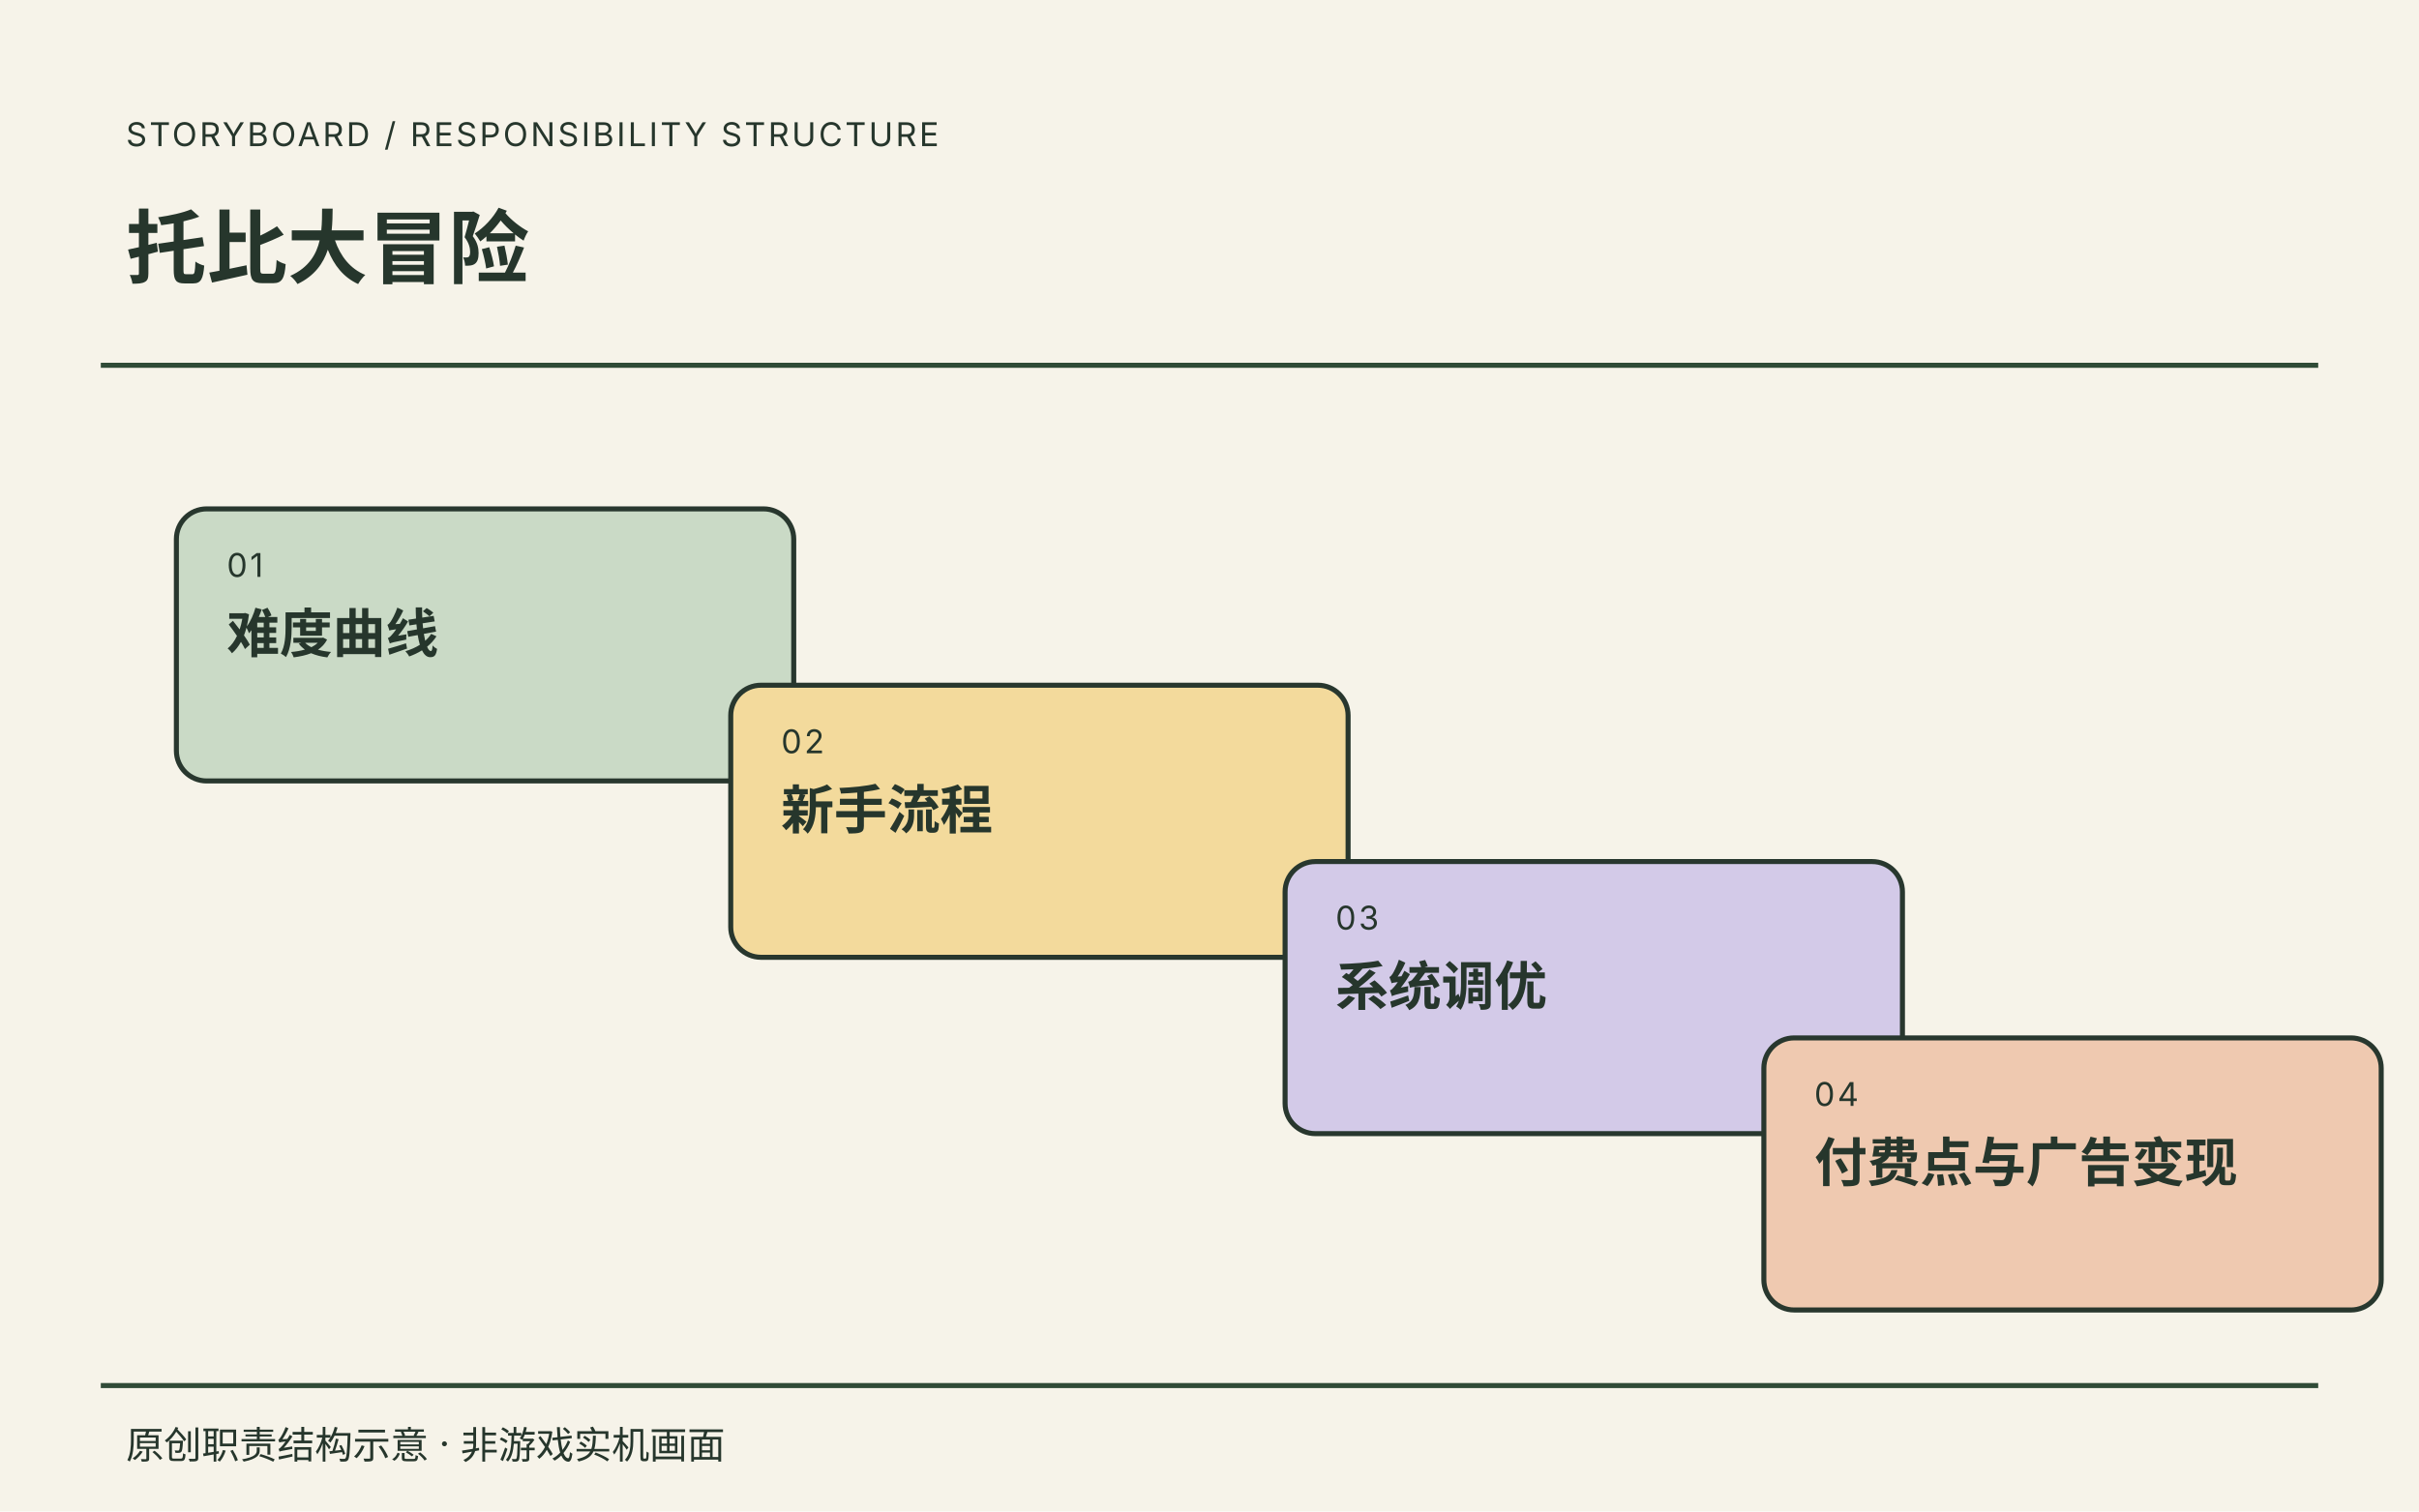
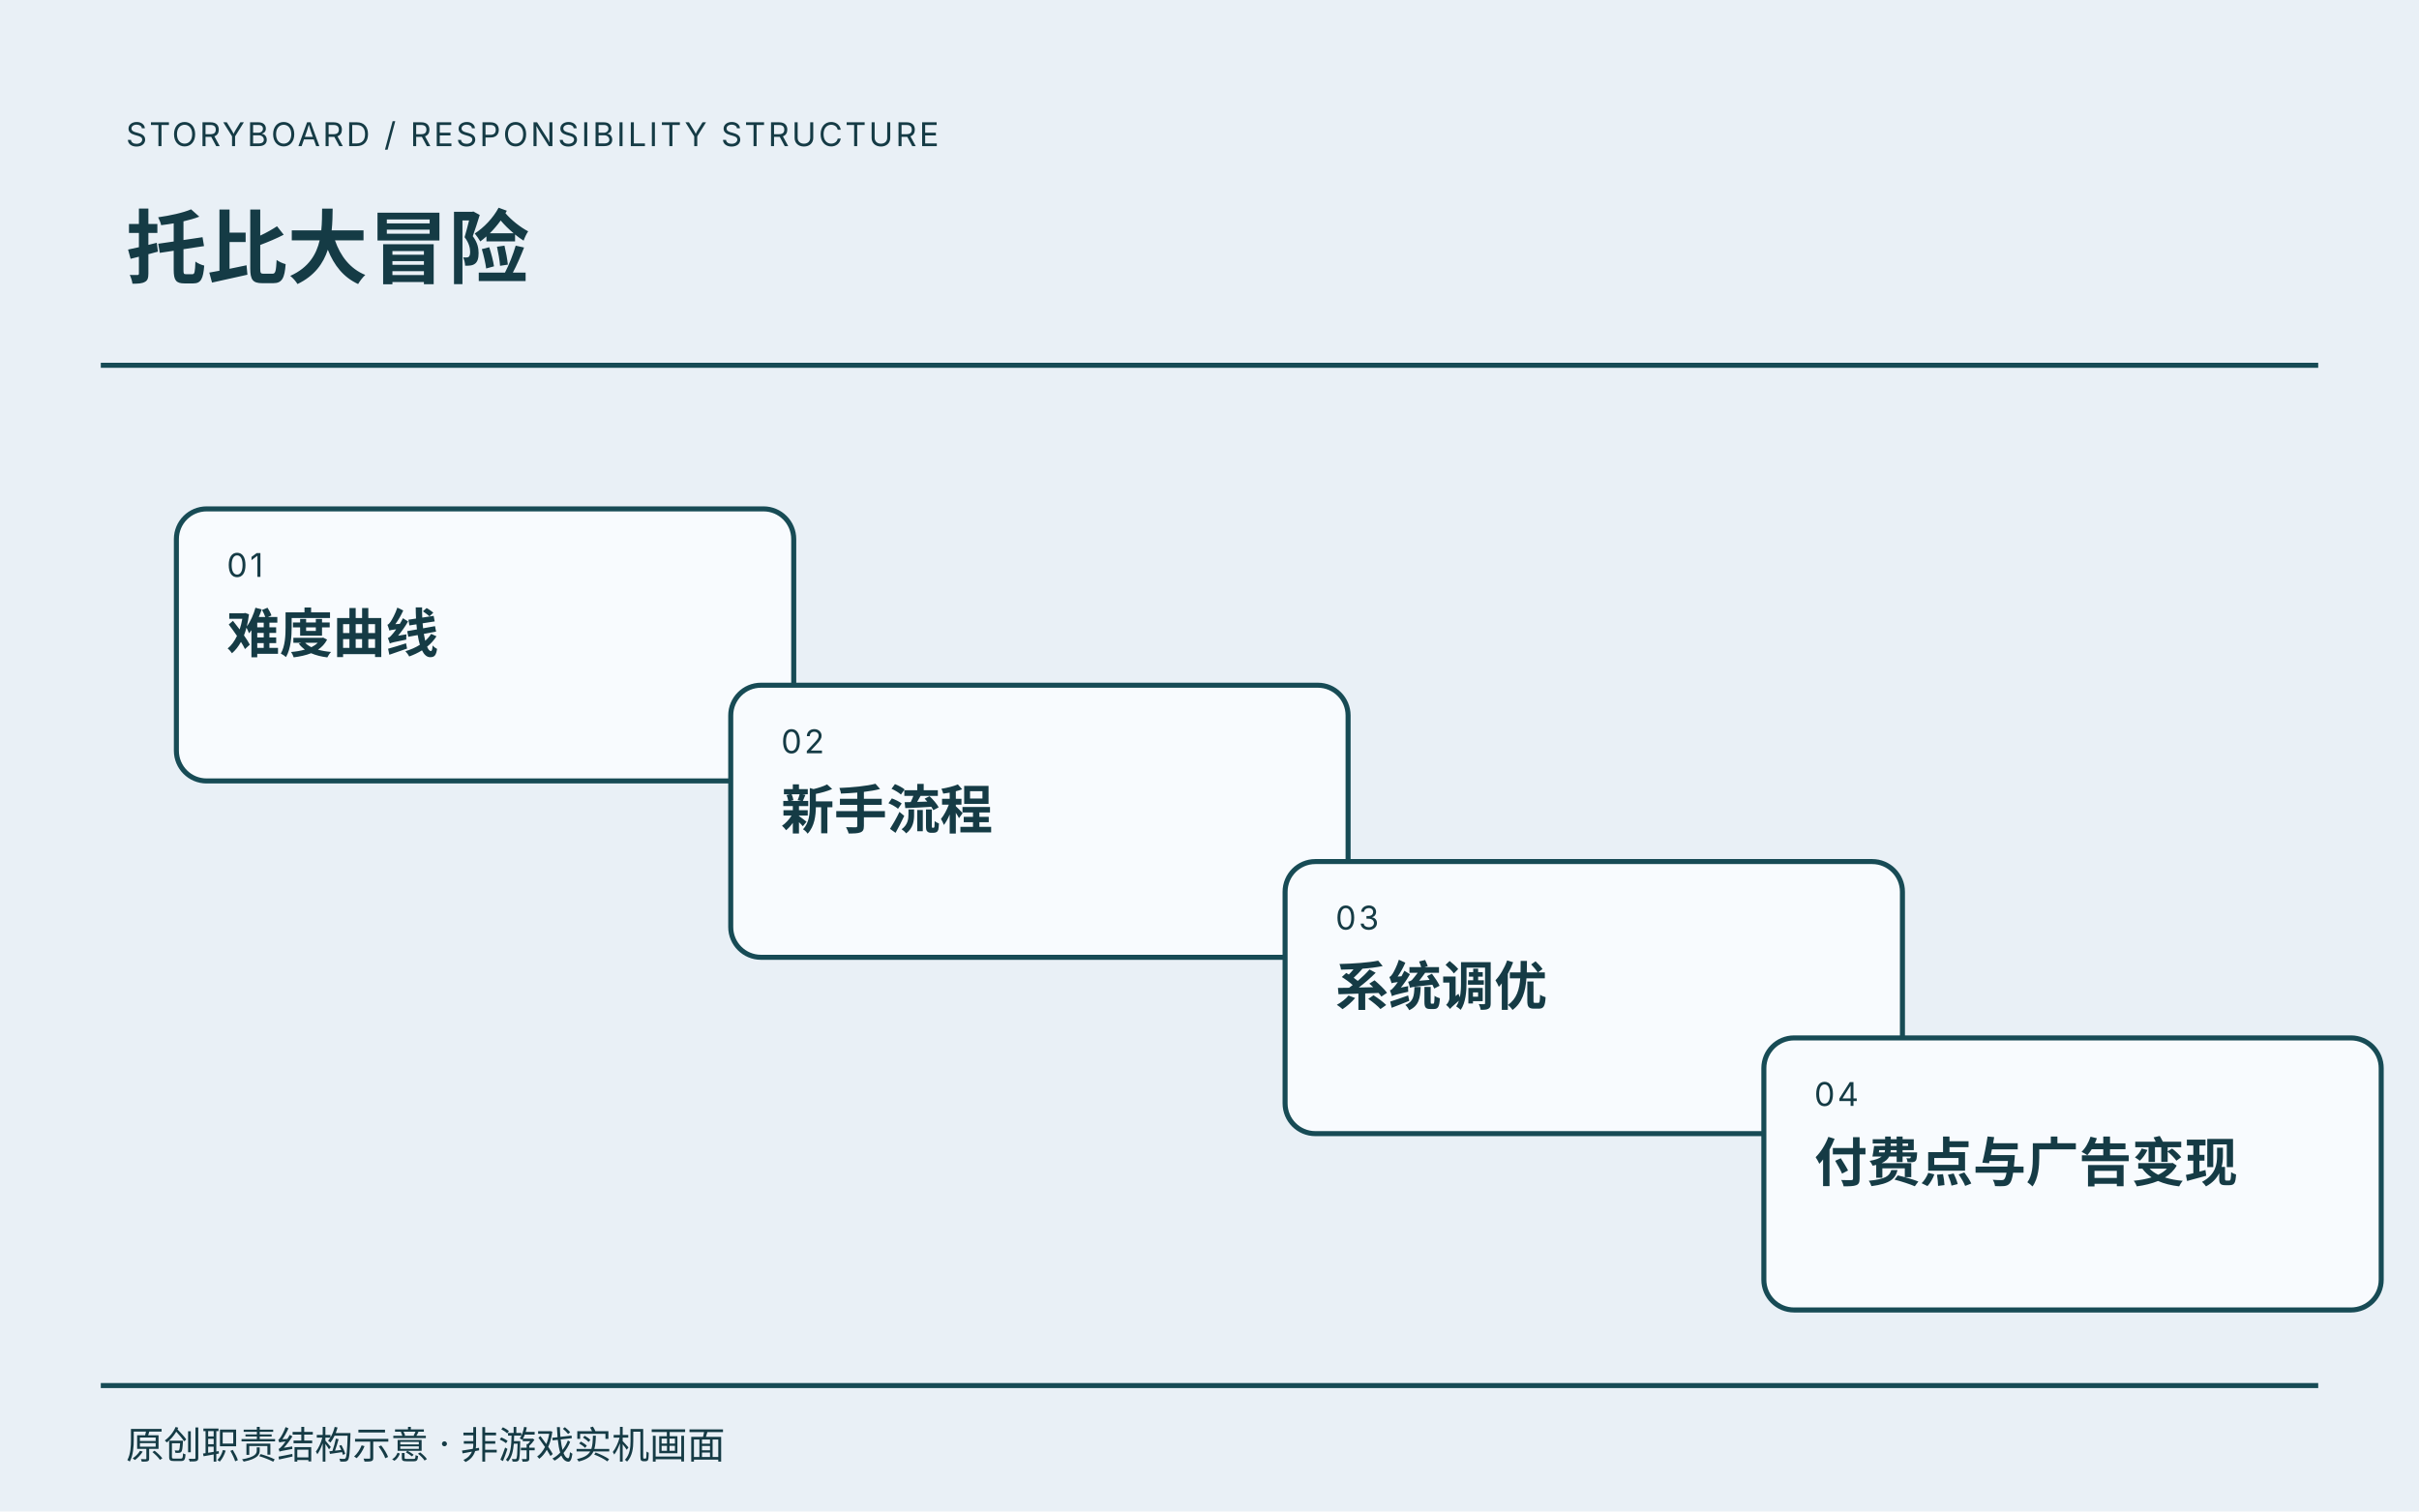
<svg xmlns="http://www.w3.org/2000/svg" width="960" height="600" viewBox="0 0 960 600">
-   <style>text{font-family:system-ui,-apple-system,'Microsoft YaHei',sans-serif;fill:#26362c}.title{font-size:32px;font-weight:700}.node{font-size:21px;font-weight:600}.number{font-size:13px;letter-spacing:1px}.caption{font-size:15px}</style>
-   <rect width="960" height="600" fill="#f6f3e9" />
-   <path d="M40 145H920M40 550H920" stroke="#304b37" stroke-width="2" />
+   <style>text{font-family:system-ui,-apple-system,'Microsoft YaHei',sans-serif;fill:#153b45}.title{font-size:32px;font-weight:700}.node{font-size:21px;font-weight:600}.number{font-size:13px;letter-spacing:1px}.caption{font-size:15px}</style>
+   <rect width="960" height="600" fill="#e9f0f6" />
+   <path d="M40 145H920M40 550H920" stroke="#174b55" stroke-width="2" />
  <text x="50" y="58" class="number">STORYBOARD / RESPONSIBILITY STRUCTURE</text>
  <text x="50" y="110" class="title">
    <tspan x="50" dy="0">托比大冒险</tspan>
  </text>
-   <path d="M170 240L780 475" fill="none" stroke="#385a43" stroke-width="3" stroke-dasharray="7 8" />
+   <path d="M170 240L780 475" fill="none" stroke="#174b55" stroke-width="3" stroke-dasharray="7 8" />
  <g>
-     <rect x="70" y="202" width="245" height="108" rx="12" fill="#cadac6" stroke="#28372e" stroke-width="2" />
+     <rect x="70" y="202" width="245" height="108" rx="12" fill="#f8fbfe" stroke="#174b55" stroke-width="2" />
    <text x="90" y="229" class="number">01</text>
    <text x="90" y="259" class="node">
      <tspan x="90" dy="0">难度曲线</tspan>
    </text>
  </g>
  <g>
-     <rect x="290" y="272" width="245" height="108" rx="12" fill="#f3da9c" stroke="#28372e" stroke-width="2" />
+     <rect x="290" y="272" width="245" height="108" rx="12" fill="#f8fbfe" stroke="#174b55" stroke-width="2" />
    <text x="310" y="299" class="number">02</text>
    <text x="310" y="329" class="node">
      <tspan x="310" dy="0">新手流程</tspan>
    </text>
  </g>
  <g>
-     <rect x="510" y="342" width="245" height="108" rx="12" fill="#d3cae8" stroke="#28372e" stroke-width="2" />
+     <rect x="510" y="342" width="245" height="108" rx="12" fill="#f8fbfe" stroke="#174b55" stroke-width="2" />
    <text x="530" y="369" class="number">03</text>
    <text x="530" y="399" class="node">
      <tspan x="530" dy="0">系统调优</tspan>
    </text>
  </g>
  <g>
-     <rect x="700" y="412" width="245" height="108" rx="12" fill="#efc9b0" stroke="#28372e" stroke-width="2" />
+     <rect x="700" y="412" width="245" height="108" rx="12" fill="#f8fbfe" stroke="#174b55" stroke-width="2" />
    <text x="720" y="439" class="number">04</text>
    <text x="720" y="469" class="node">
      <tspan x="720" dy="0">付费点与广告变现</tspan>
    </text>
  </g>
  <text x="50" y="579" class="caption">原创职责结构示意 · 非游戏实机画面</text>
</svg>
